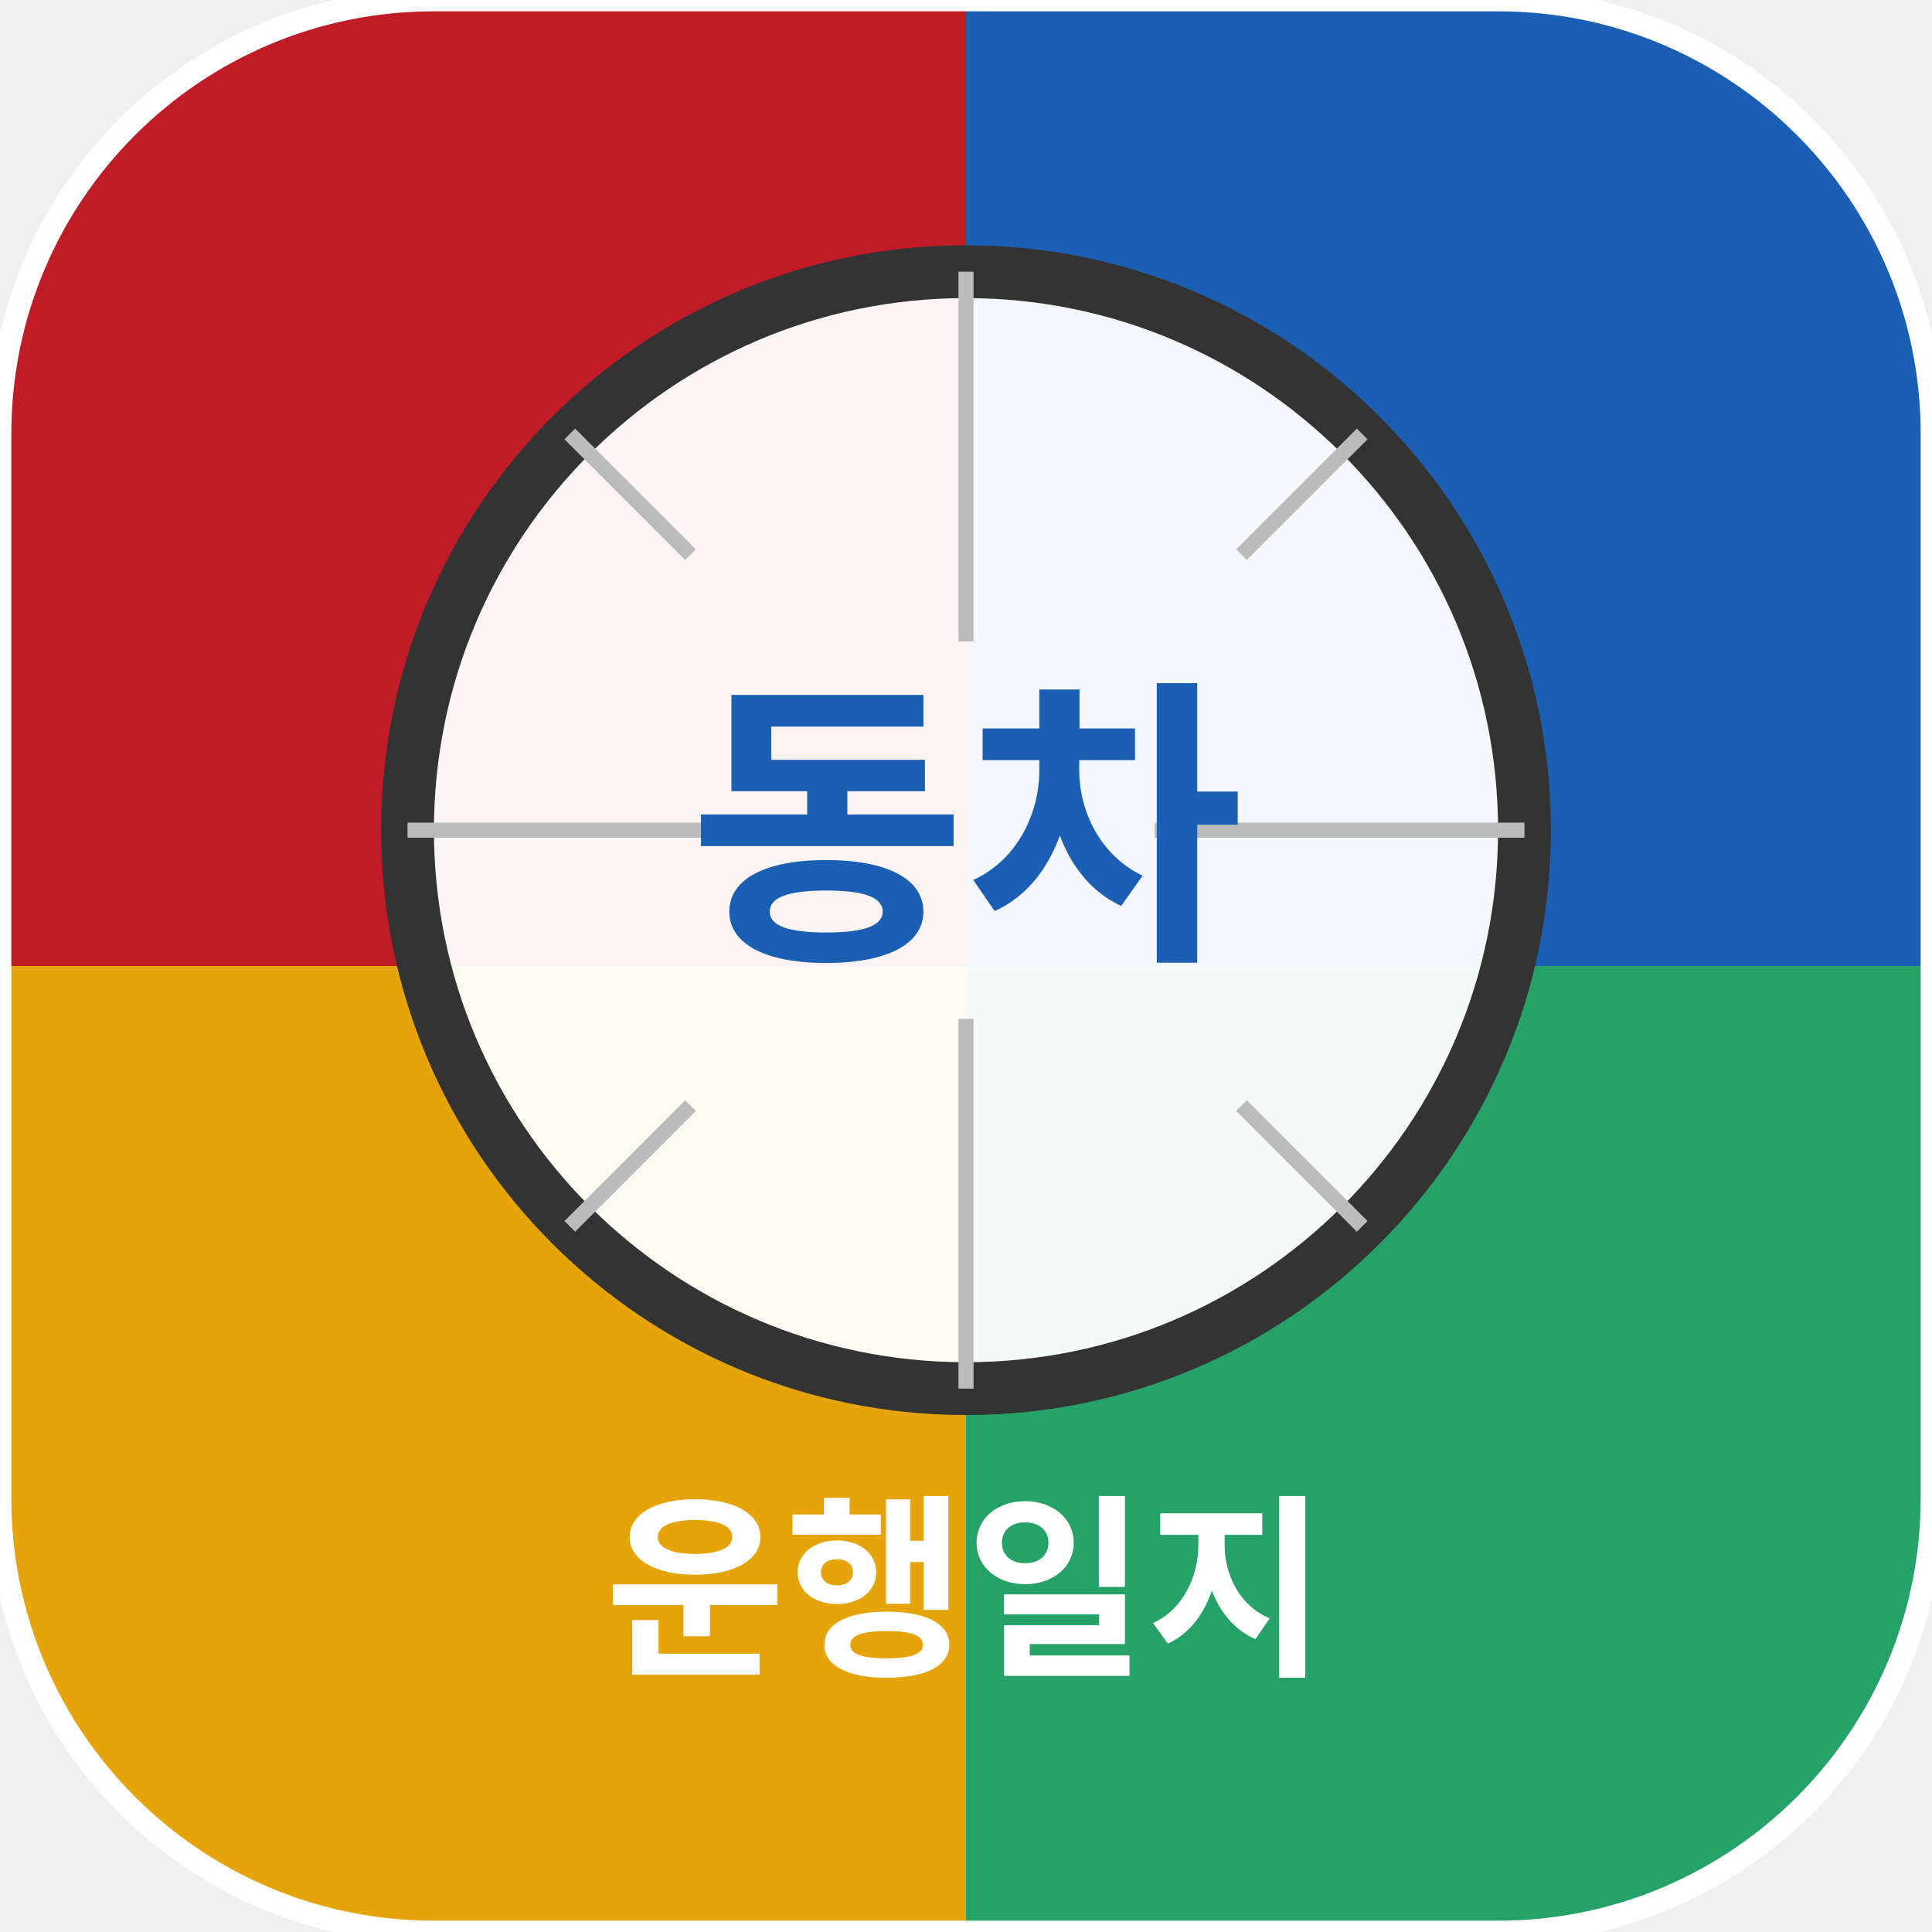
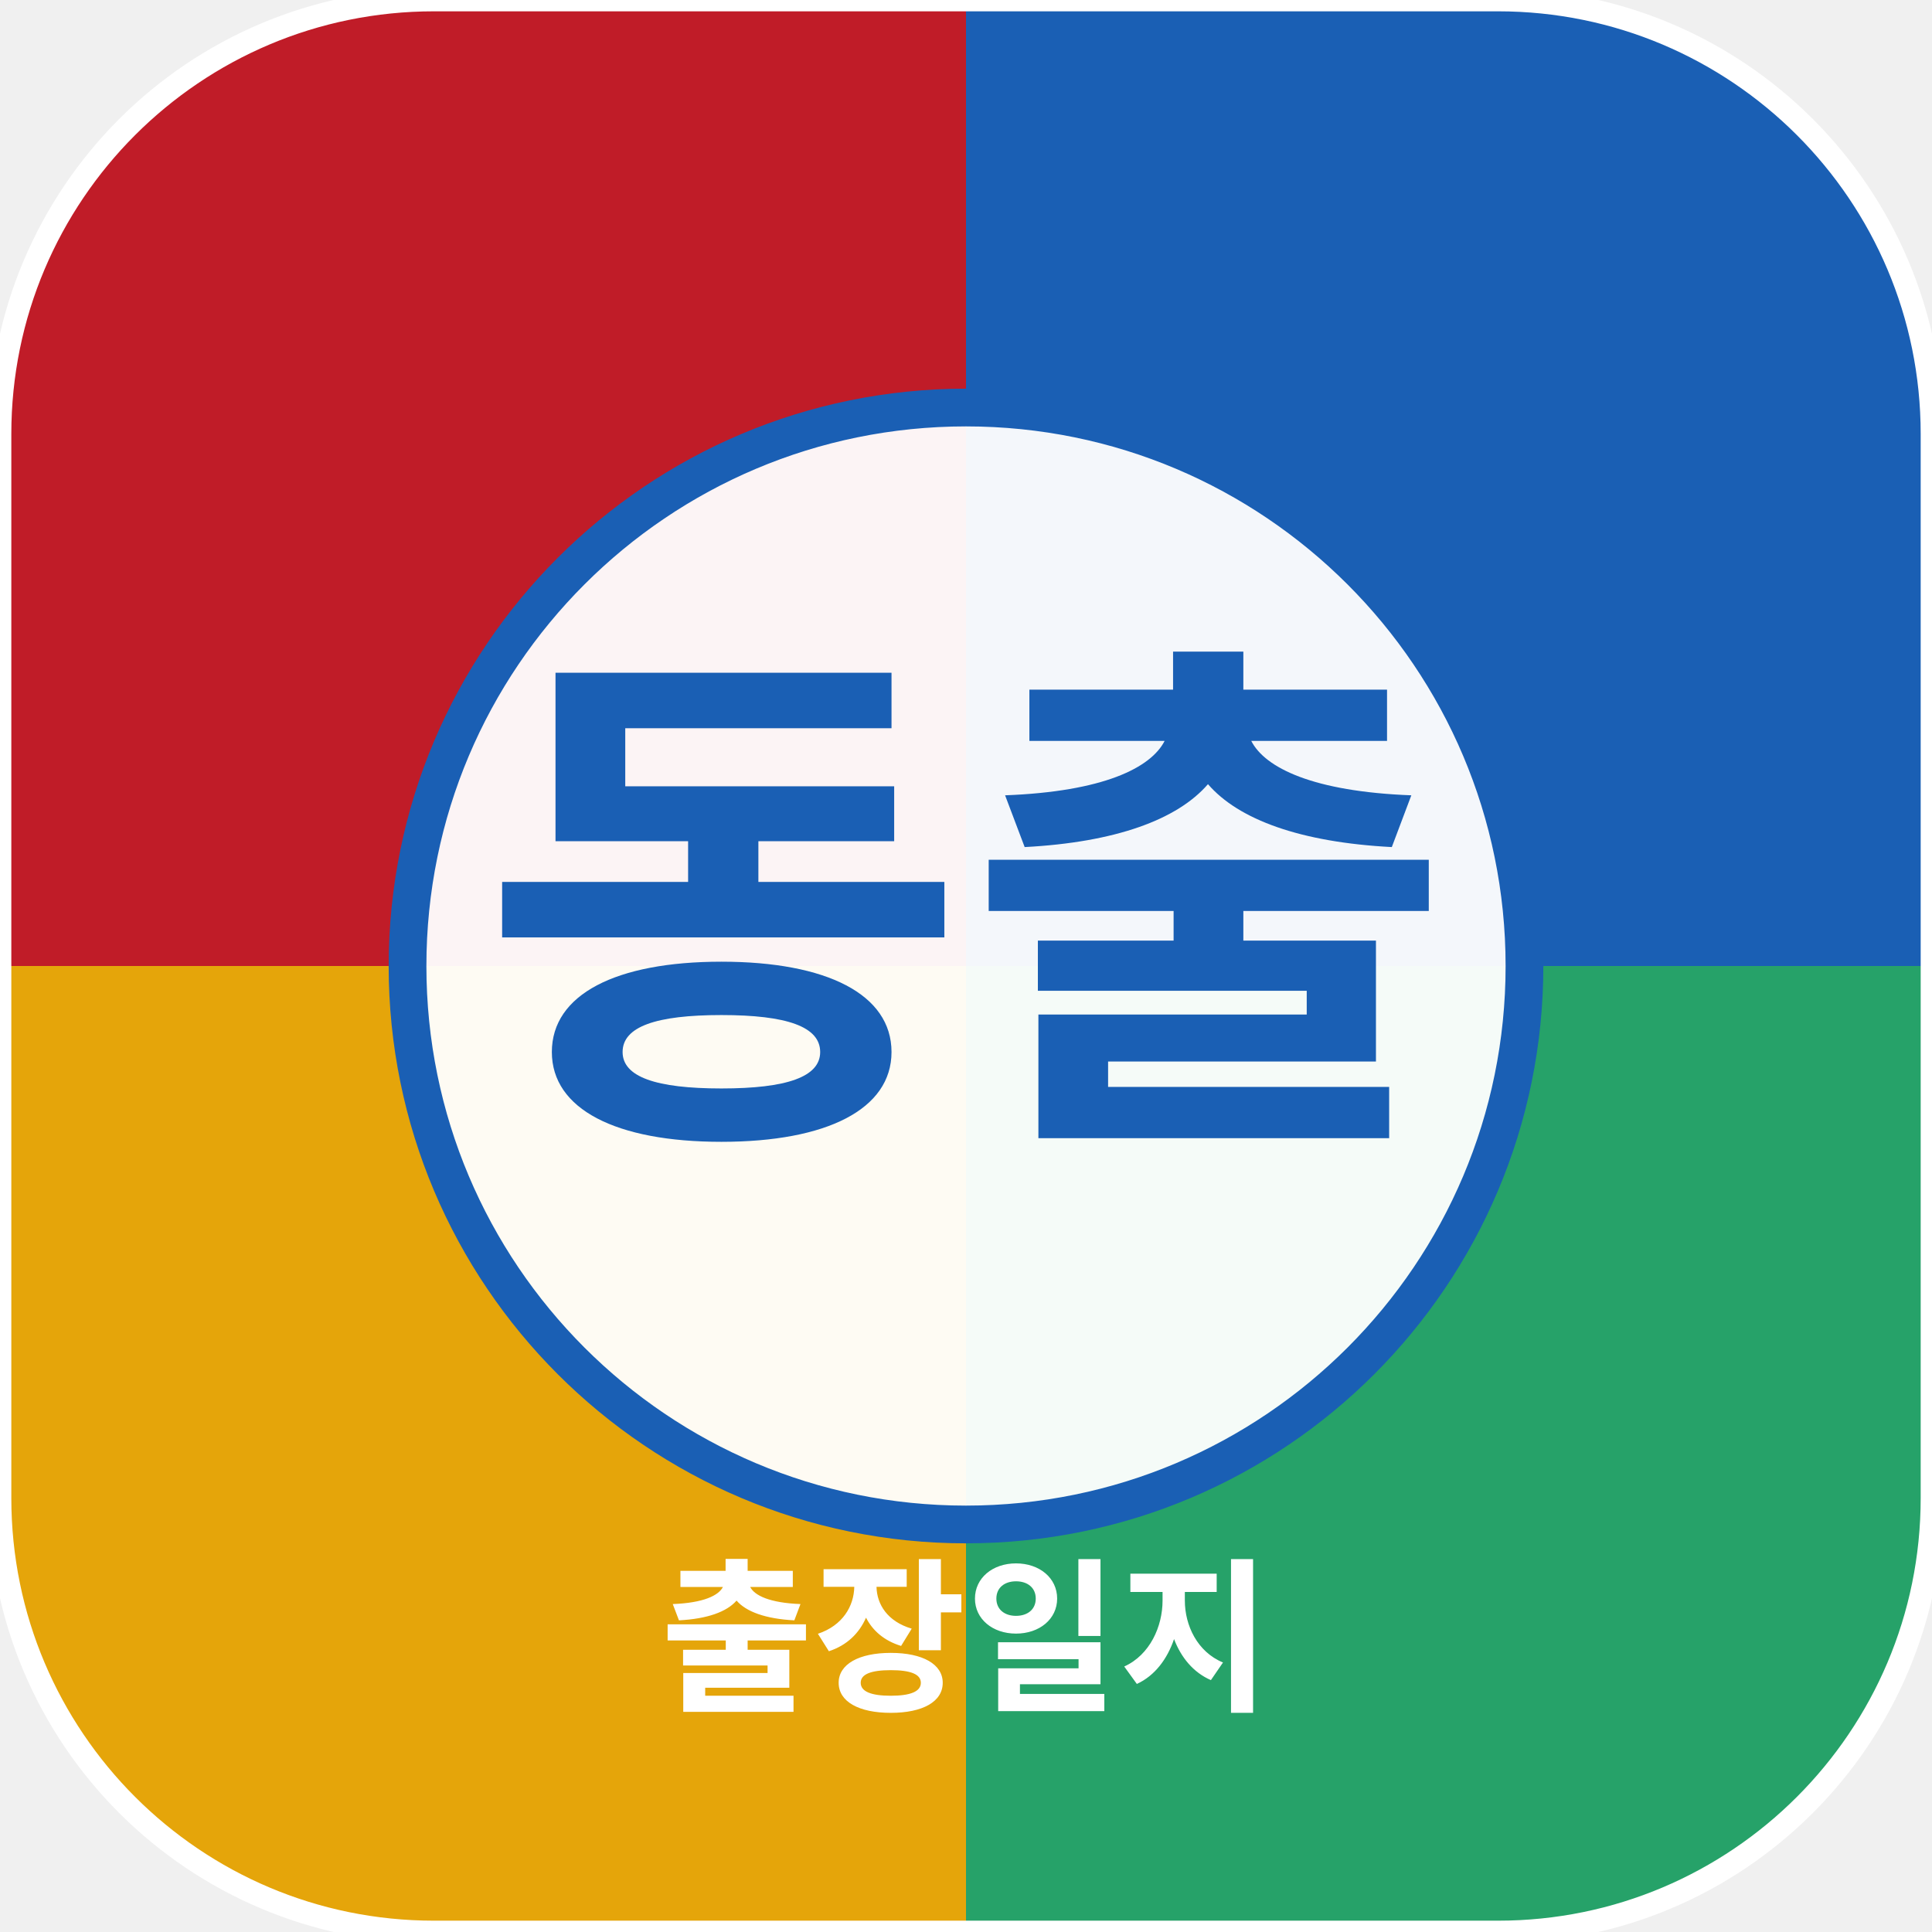
<svg xmlns="http://www.w3.org/2000/svg" width="512" height="512" viewBox="0 0 512 512">
  <clipPath id="rc">
    <rect x="0" y="0" width="512" height="512" rx="115" />
  </clipPath>
  <rect x="0" y="0" width="256" height="256" fill="#c01c28" clip-path="url(#rc)" />
  <rect x="256" y="0" width="256" height="256" fill="#1a5fb4" clip-path="url(#rc)" />
  <rect x="0" y="256" width="256" height="256" fill="#e5a50a" clip-path="url(#rc)" />
  <rect x="256" y="256" width="256" height="256" fill="#26a269" clip-path="url(#rc)" />
-   <circle cx="256" cy="220" r="148" fill="white" opacity="0.95" />
-   <circle cx="256" cy="220" r="148" fill="none" stroke="#333" stroke-width="14" />
-   <line x1="256" y1="72" x2="256" y2="170" stroke="#bbb" stroke-width="4" />
-   <line x1="256" y1="270" x2="256" y2="368" stroke="#bbb" stroke-width="4" />
-   <line x1="108" y1="220" x2="206" y2="220" stroke="#bbb" stroke-width="4" />
-   <line x1="306" y1="220" x2="404" y2="220" stroke="#bbb" stroke-width="4" />
-   <line x1="151" y1="115" x2="183" y2="147" stroke="#bbb" stroke-width="4" />
-   <line x1="361" y1="115" x2="329" y2="147" stroke="#bbb" stroke-width="4" />
-   <line x1="151" y1="325" x2="183" y2="293" stroke="#bbb" stroke-width="4" />
-   <line x1="361" y1="325" x2="329" y2="293" stroke="#bbb" stroke-width="4" />
-   <text x="256" y="248" text-anchor="middle" fill="#1a5fb4" font-size="80" font-family="Arial, sans-serif" font-weight="bold">동차</text>
-   <text x="256" y="440" text-anchor="middle" fill="white" font-size="52" font-family="Arial, sans-serif" font-weight="bold">운행일지</text>
+   <circle cx="256" cy="256" r="148" fill="white" opacity="0.95" />
+   <circle cx="256" cy="256" r="148" fill="none" stroke="#1a5fb4" stroke-width="10" />
+   <text x="256" y="290" text-anchor="middle" fill="#1a5fb4" font-size="140" font-family="'Apple SD Gothic Neo','Malgun Gothic',sans-serif" font-weight="800">동출</text>
+   <text x="256" y="450" text-anchor="middle" fill="white" font-size="44" font-family="'Apple SD Gothic Neo','Malgun Gothic',sans-serif" font-weight="700">출장일지</text>
  <rect x="0" y="0" width="512" height="512" rx="115" fill="none" stroke="white" stroke-width="6" />
</svg>
